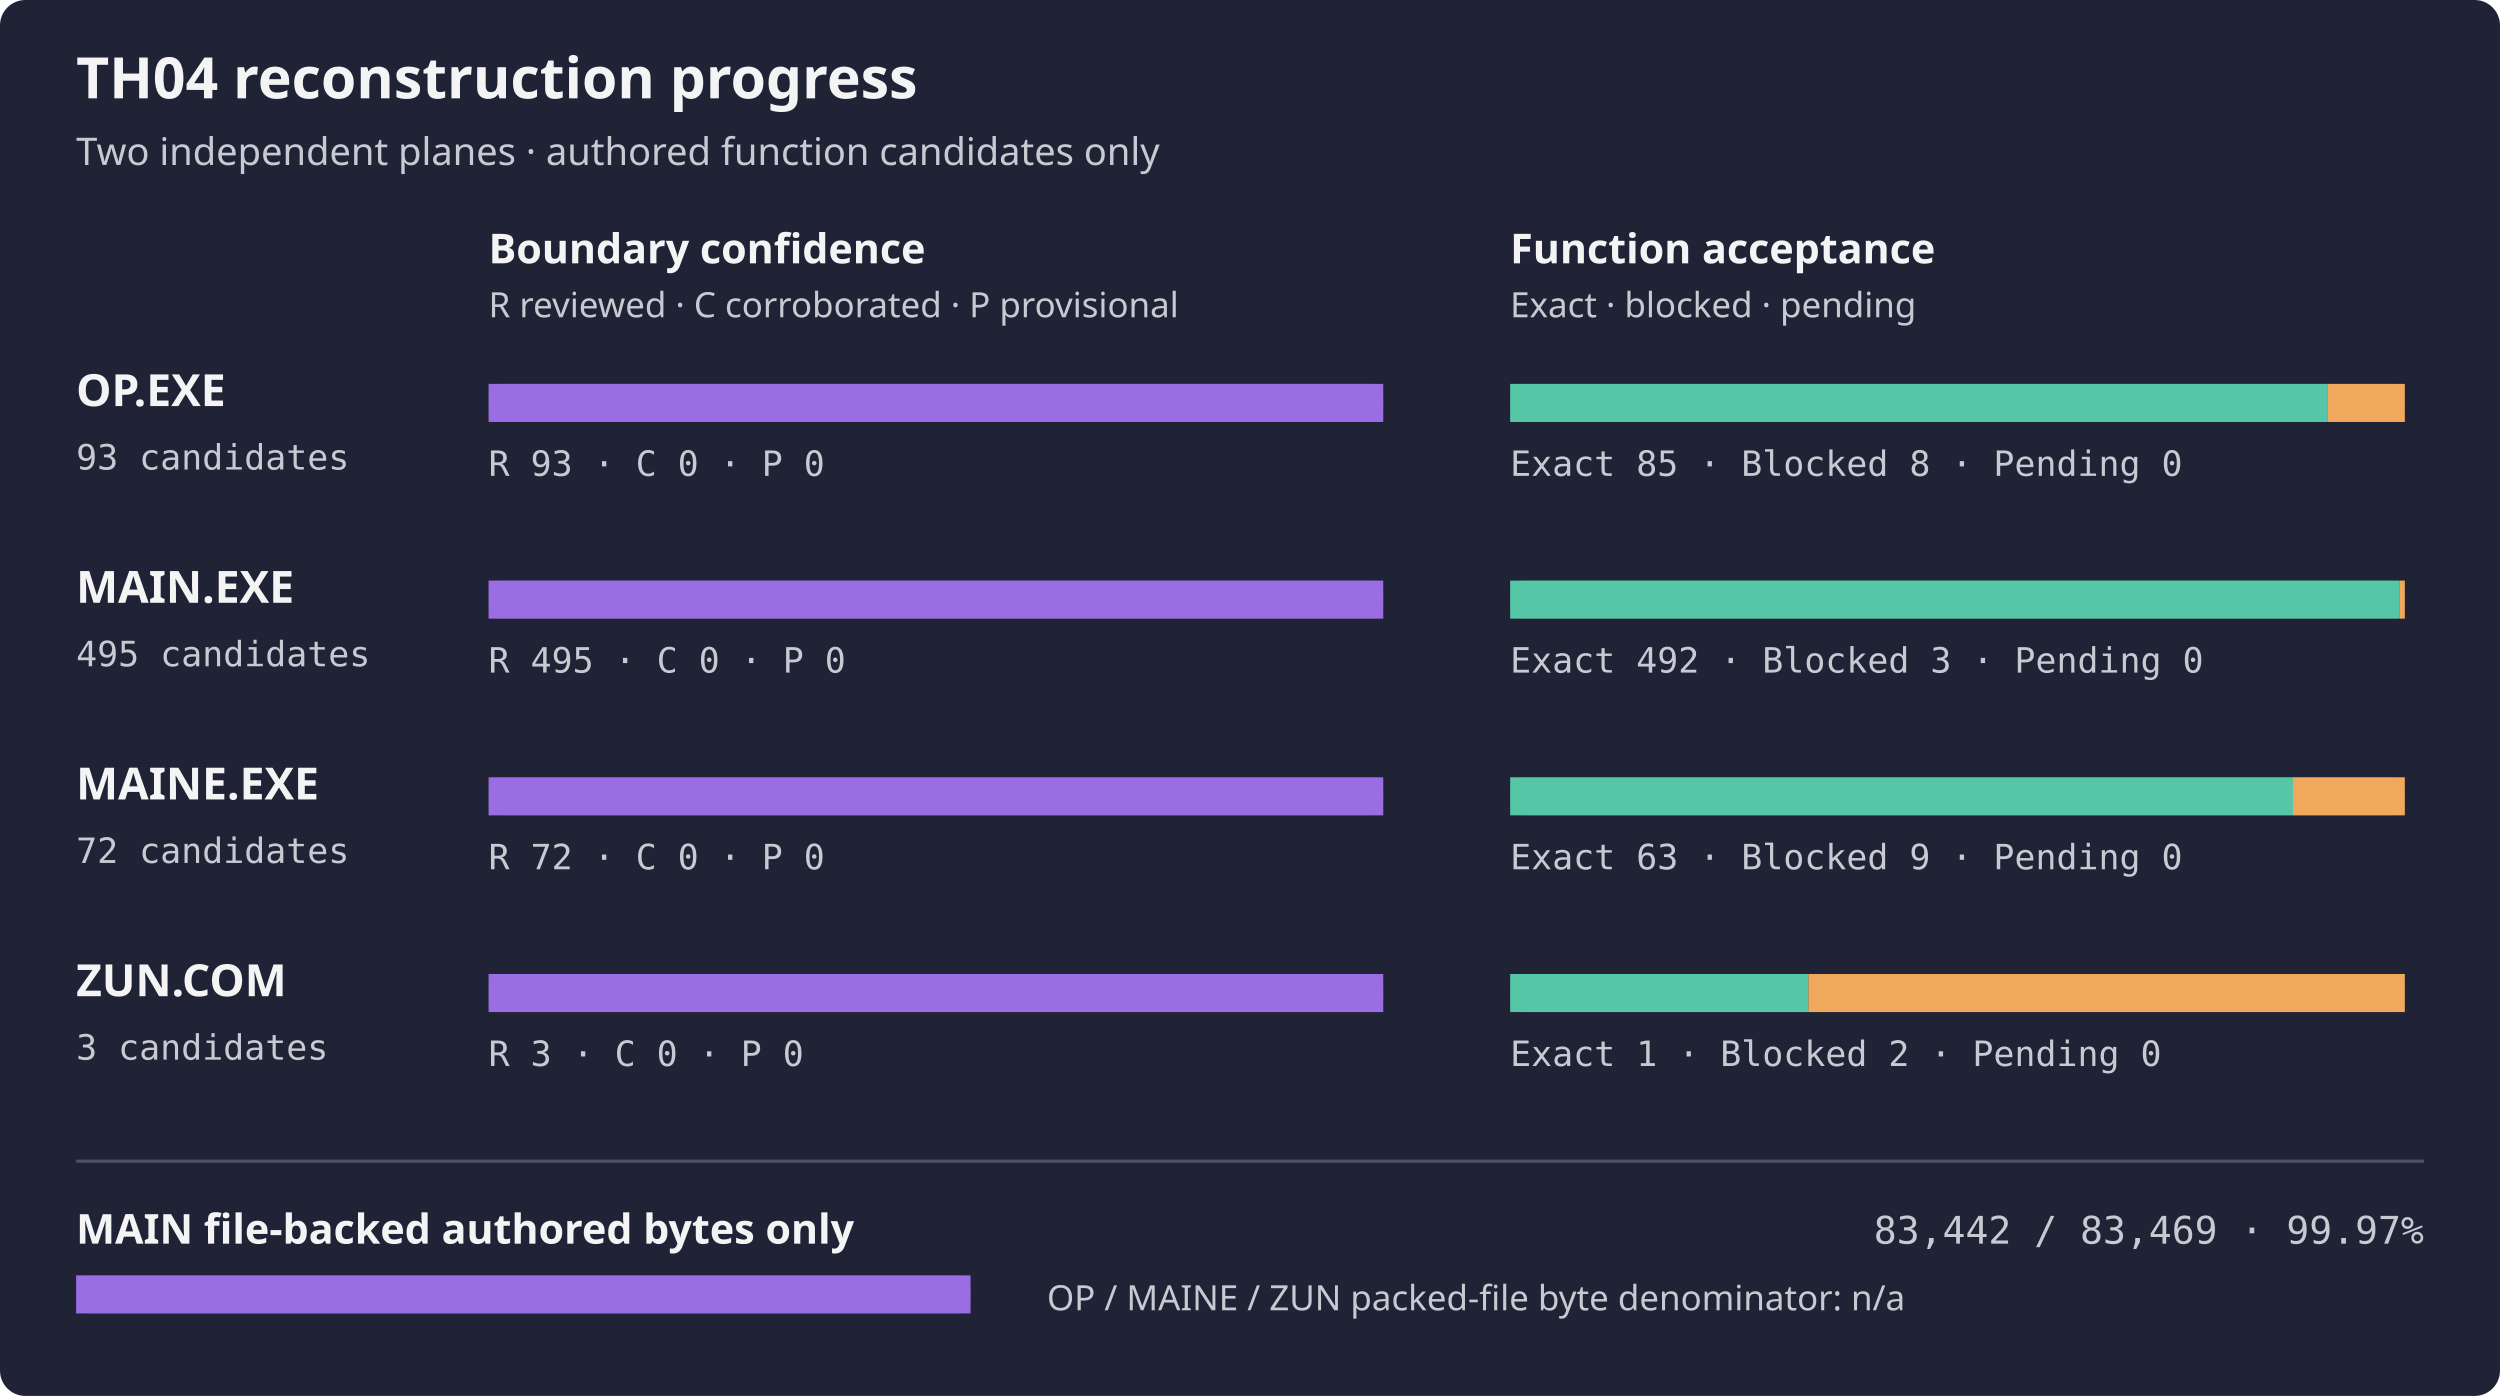
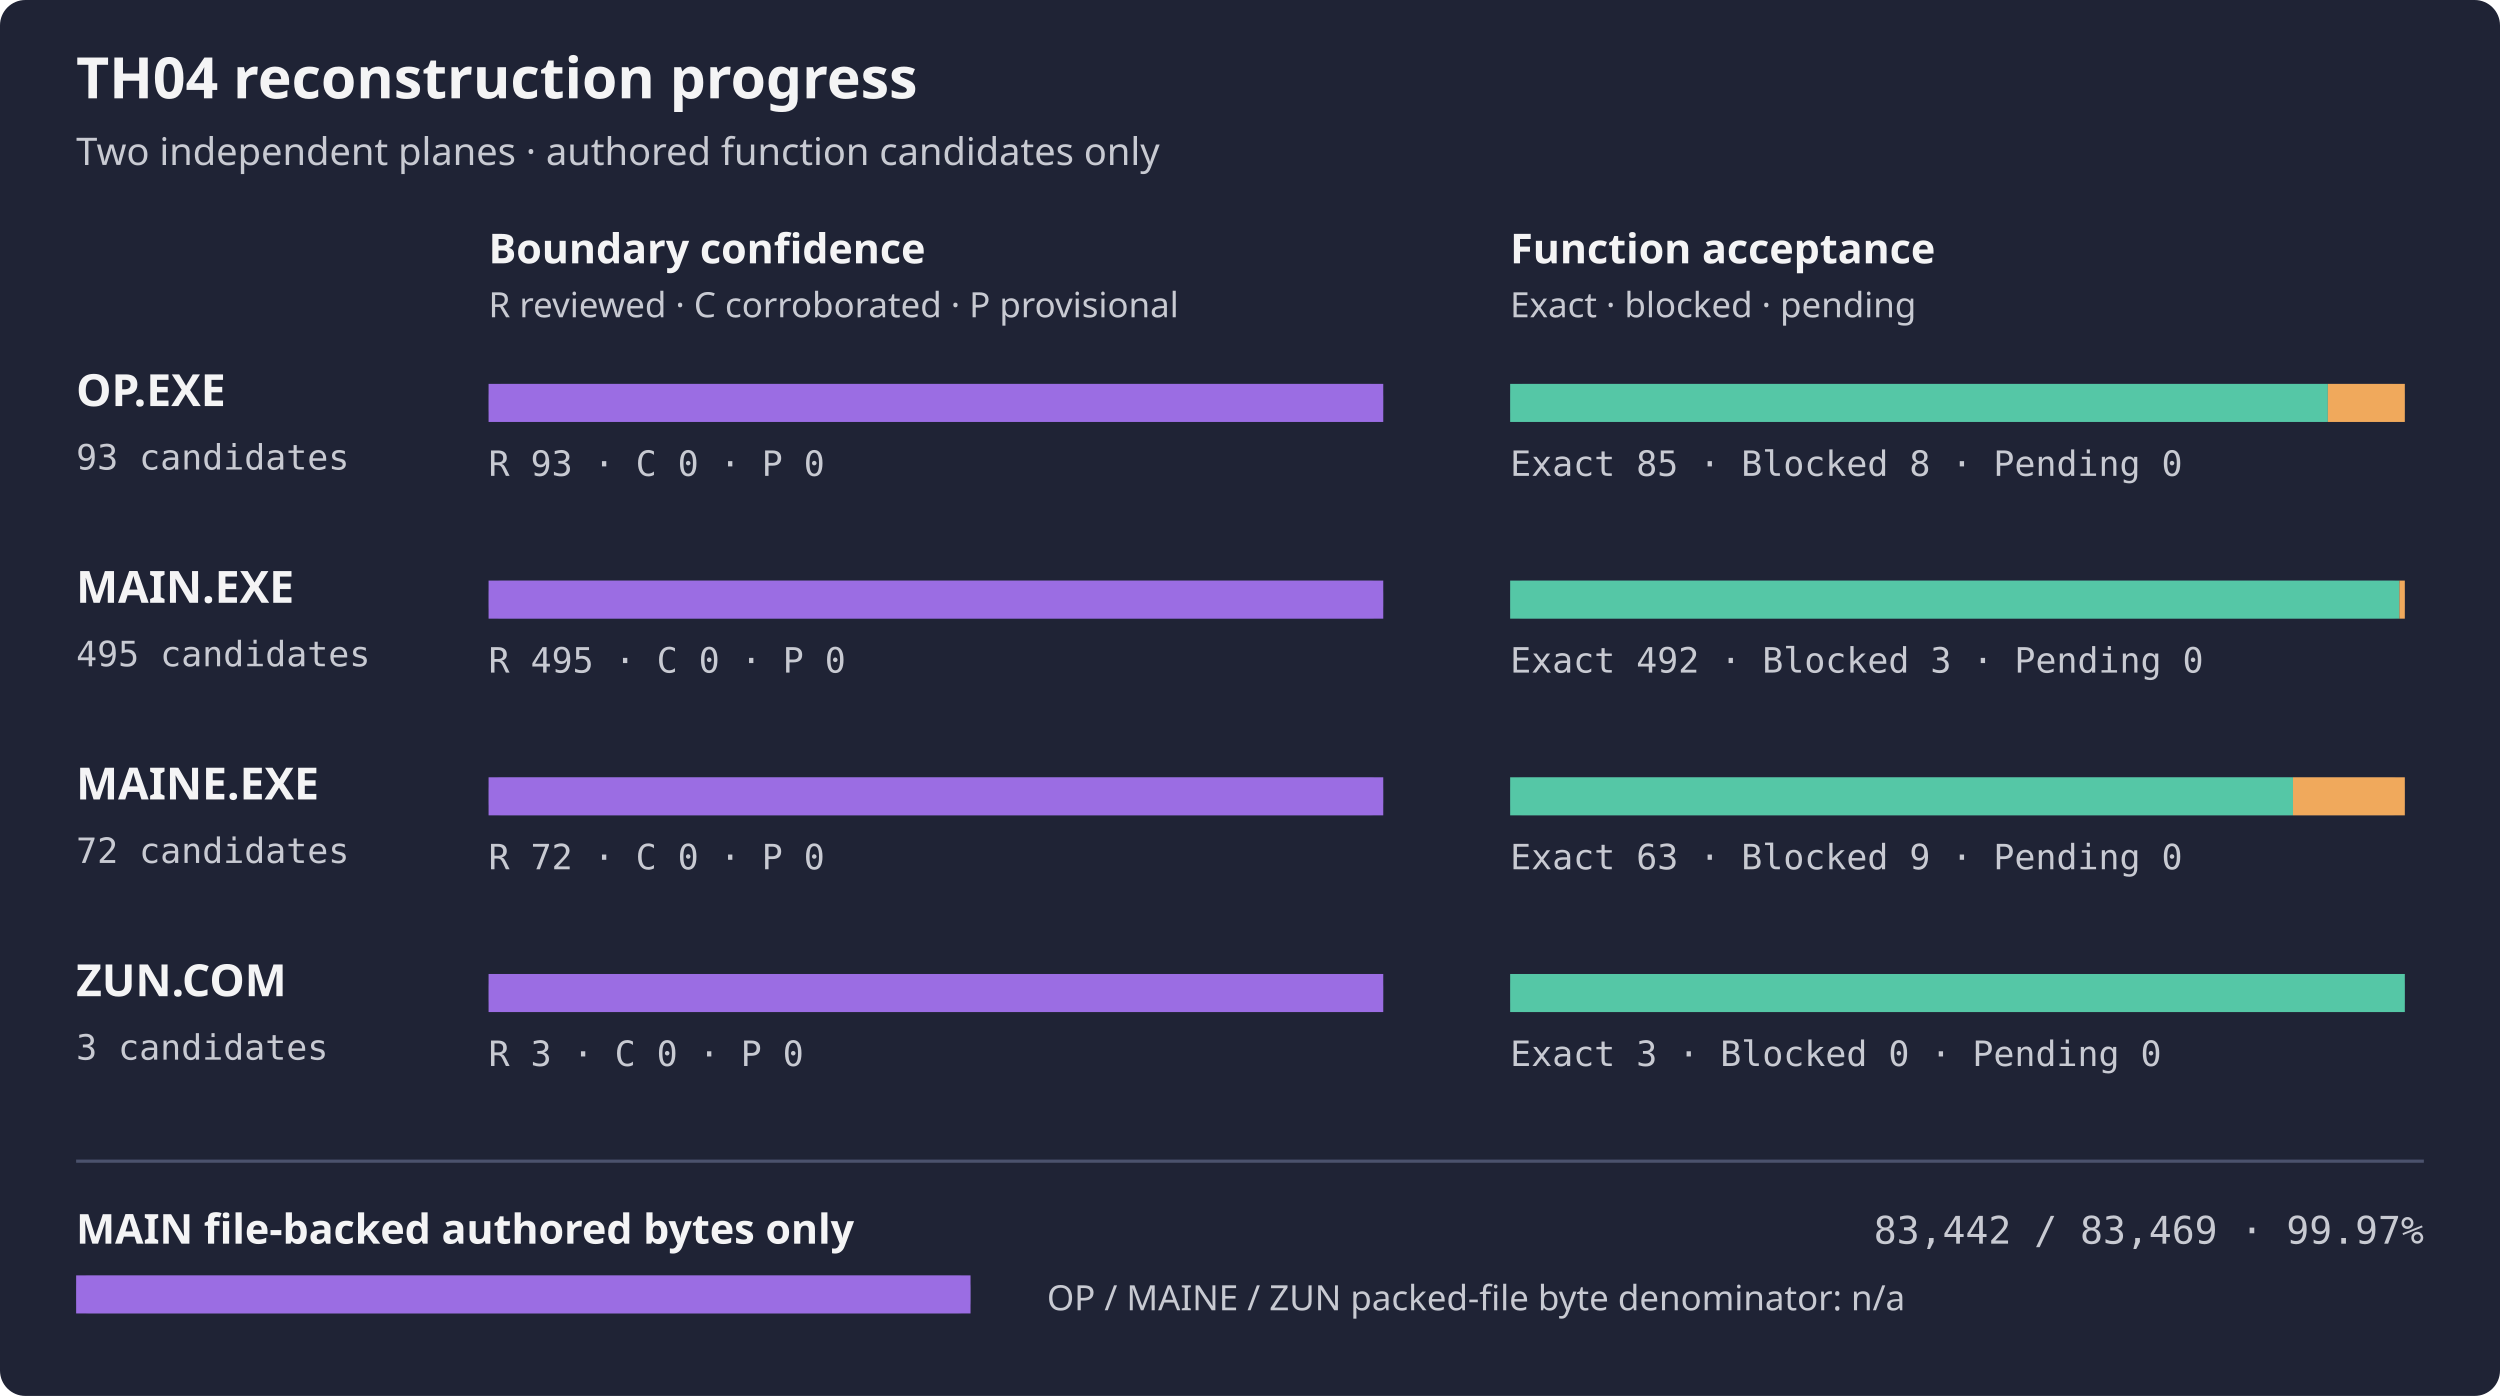
<svg xmlns="http://www.w3.org/2000/svg" width="788" height="440" role="img" aria-label="TH04 per-artifact reconstruction progress">
  <rect width="788" height="440" rx="8" fill="#1f2335" />
  <text x="24" y="31" fill="#f4f4f5" font-family="sans-serif" font-size="18" font-weight="600">TH04 reconstruction progress</text>
  <text x="24" y="52" fill="#c8cad2" font-family="sans-serif" font-size="12">Two independent planes · authored function candidates only</text>
  <text x="154" y="83" fill="#f4f4f5" font-family="sans-serif" font-size="13" font-weight="600">Boundary confidence</text>
  <text x="476" y="83" fill="#f4f4f5" font-family="sans-serif" font-size="13" font-weight="600">Function acceptance</text>
  <text x="154" y="100" fill="#c8cad2" font-family="sans-serif" font-size="11">R reviewed · C corroborated · P provisional</text>
  <text x="476" y="100" fill="#c8cad2" font-family="sans-serif" font-size="11">Exact · blocked · pending</text>
  <text x="24" y="128" fill="#f4f4f5" font-family="sans-serif" font-size="14" font-weight="600">OP.EXE</text>
  <text x="24" y="148" fill="#c8cad2" font-family="monospace" font-size="11">93 candidates</text>
  <rect x="154" y="121" width="282" height="12" rx="4" fill="#353b52" />
  <rect x="154.00" y="121" width="282.00" height="12" fill="#9b6de3" />
  <rect x="476" y="121" width="282" height="12" rx="4" fill="#353b52" />
  <rect x="476.00" y="121" width="257.74" height="12" fill="#55c7a6" />
  <rect x="733.74" y="121" width="24.26" height="12" fill="#f0a95c" />
  <text x="154" y="150" fill="#c8cad2" font-family="monospace" font-size="11">R 93 · C 0 · P 0</text>
  <text x="476" y="150" fill="#c8cad2" font-family="monospace" font-size="11">Exact 85 · Blocked 8 · Pending 0</text>
  <text x="24" y="190" fill="#f4f4f5" font-family="sans-serif" font-size="14" font-weight="600">MAIN.EXE</text>
  <text x="24" y="210" fill="#c8cad2" font-family="monospace" font-size="11">495 candidates</text>
  <rect x="154" y="183" width="282" height="12" rx="4" fill="#353b52" />
  <rect x="154.00" y="183" width="282.00" height="12" fill="#9b6de3" />
  <rect x="476" y="183" width="282" height="12" rx="4" fill="#353b52" />
  <rect x="476.00" y="183" width="280.29" height="12" fill="#55c7a6" />
  <rect x="756.29" y="183" width="1.71" height="12" fill="#f0a95c" />
  <text x="154" y="212" fill="#c8cad2" font-family="monospace" font-size="11">R 495 · C 0 · P 0</text>
  <text x="476" y="212" fill="#c8cad2" font-family="monospace" font-size="11">Exact 492 · Blocked 3 · Pending 0</text>
  <text x="24" y="252" fill="#f4f4f5" font-family="sans-serif" font-size="14" font-weight="600">MAINE.EXE</text>
  <text x="24" y="272" fill="#c8cad2" font-family="monospace" font-size="11">72 candidates</text>
  <rect x="154" y="245" width="282" height="12" rx="4" fill="#353b52" />
  <rect x="154.00" y="245" width="282.00" height="12" fill="#9b6de3" />
  <rect x="476" y="245" width="282" height="12" rx="4" fill="#353b52" />
  <rect x="476.00" y="245" width="246.75" height="12" fill="#55c7a6" />
  <rect x="722.75" y="245" width="35.25" height="12" fill="#f0a95c" />
  <text x="154" y="274" fill="#c8cad2" font-family="monospace" font-size="11">R 72 · C 0 · P 0</text>
  <text x="476" y="274" fill="#c8cad2" font-family="monospace" font-size="11">Exact 63 · Blocked 9 · Pending 0</text>
  <text x="24" y="314" fill="#f4f4f5" font-family="sans-serif" font-size="14" font-weight="600">ZUN.COM</text>
  <text x="24" y="334" fill="#c8cad2" font-family="monospace" font-size="11">3 candidates</text>
  <rect x="154" y="307" width="282" height="12" rx="4" fill="#353b52" />
  <rect x="154.00" y="307" width="282.00" height="12" fill="#9b6de3" />
  <rect x="476" y="307" width="282" height="12" rx="4" fill="#353b52" />
-   <rect x="476.00" y="307" width="94.00" height="12" fill="#55c7a6" />
-   <rect x="570.00" y="307" width="188.00" height="12" fill="#f0a95c" />
+   <rect x="476.00" y="307" width="282.00" height="12" fill="#55c7a6" />
  <text x="154" y="336" fill="#c8cad2" font-family="monospace" font-size="11">R 3 · C 0 · P 0</text>
-   <text x="476" y="336" fill="#c8cad2" font-family="monospace" font-size="11">Exact 1 · Blocked 2 · Pending 0</text>
+   <text x="476" y="336" fill="#c8cad2" font-family="monospace" font-size="11">Exact 3 · Blocked 0 · Pending 0</text>
  <path d="M24 366 H764" stroke="#4b526d" />
  <text x="24" y="392" fill="#f4f4f5" font-family="sans-serif" font-size="13" font-weight="600">MAIN file-backed authored bytes only</text>
  <text x="764" y="392" fill="#c8cad2" text-anchor="end" font-family="monospace" font-size="12">83,442 / 83,469 · 99.97%</text>
  <rect x="24" y="402" width="282" height="12" rx="4" fill="#353b52" />
  <rect x="24" y="402" width="281.91" height="12" fill="#9b6de3" />
  <text x="330" y="413" fill="#c8cad2" font-family="sans-serif" font-size="11">OP / MAINE / ZUN packed-file byte denominator: n/a</text>
</svg>
